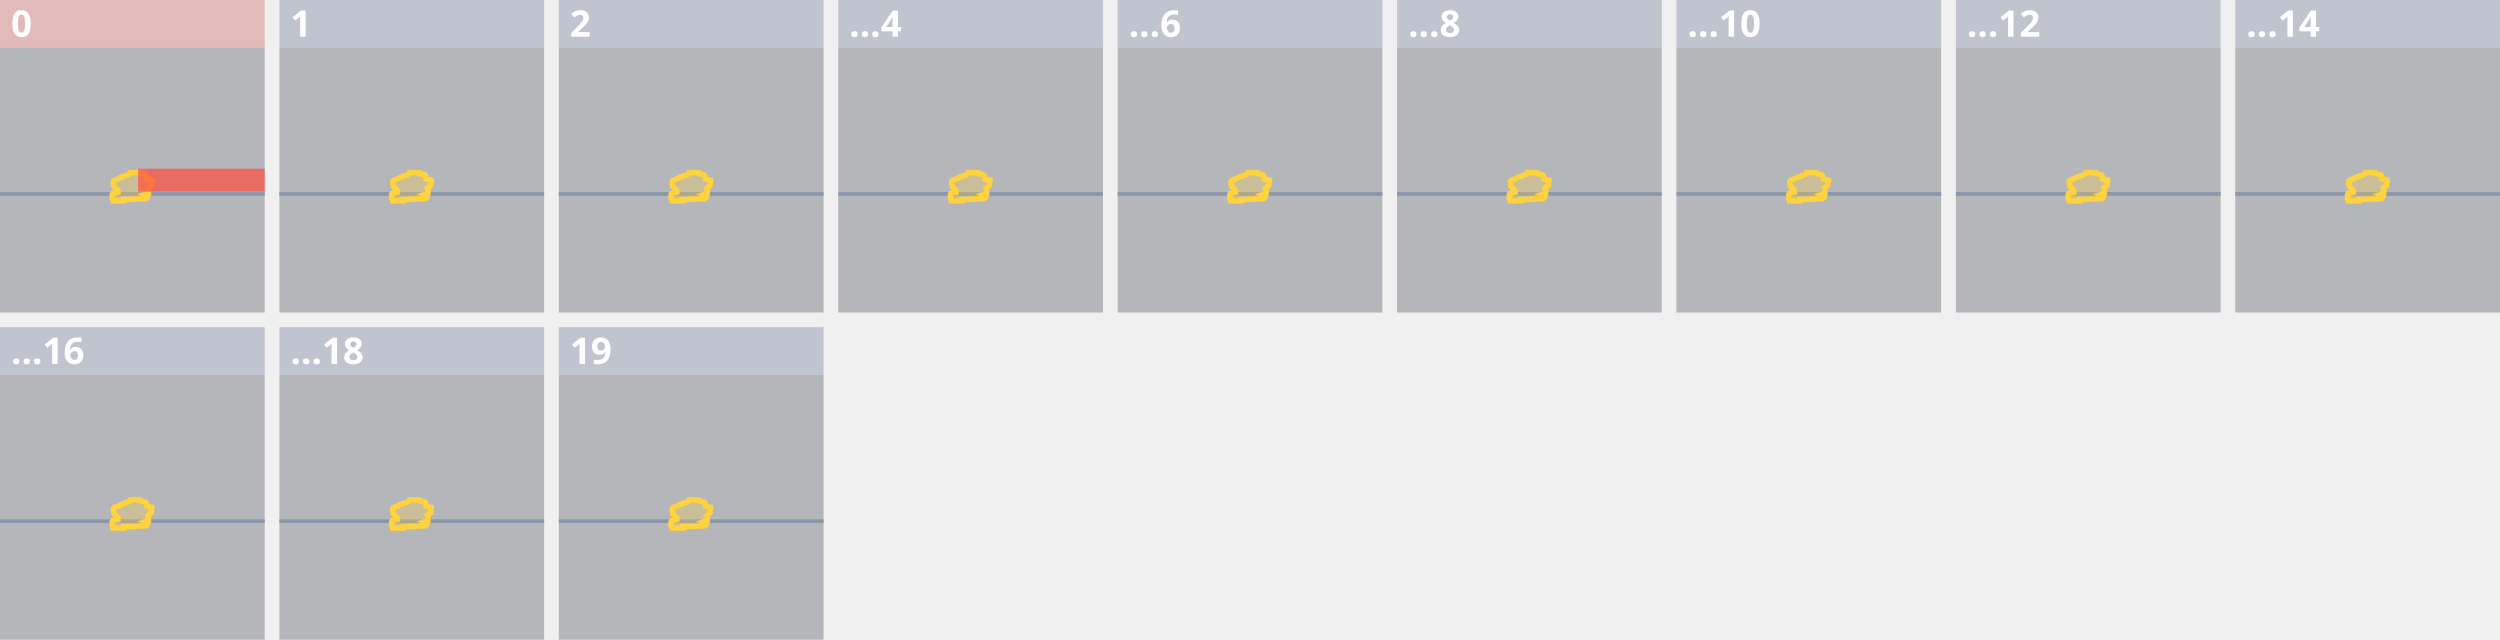
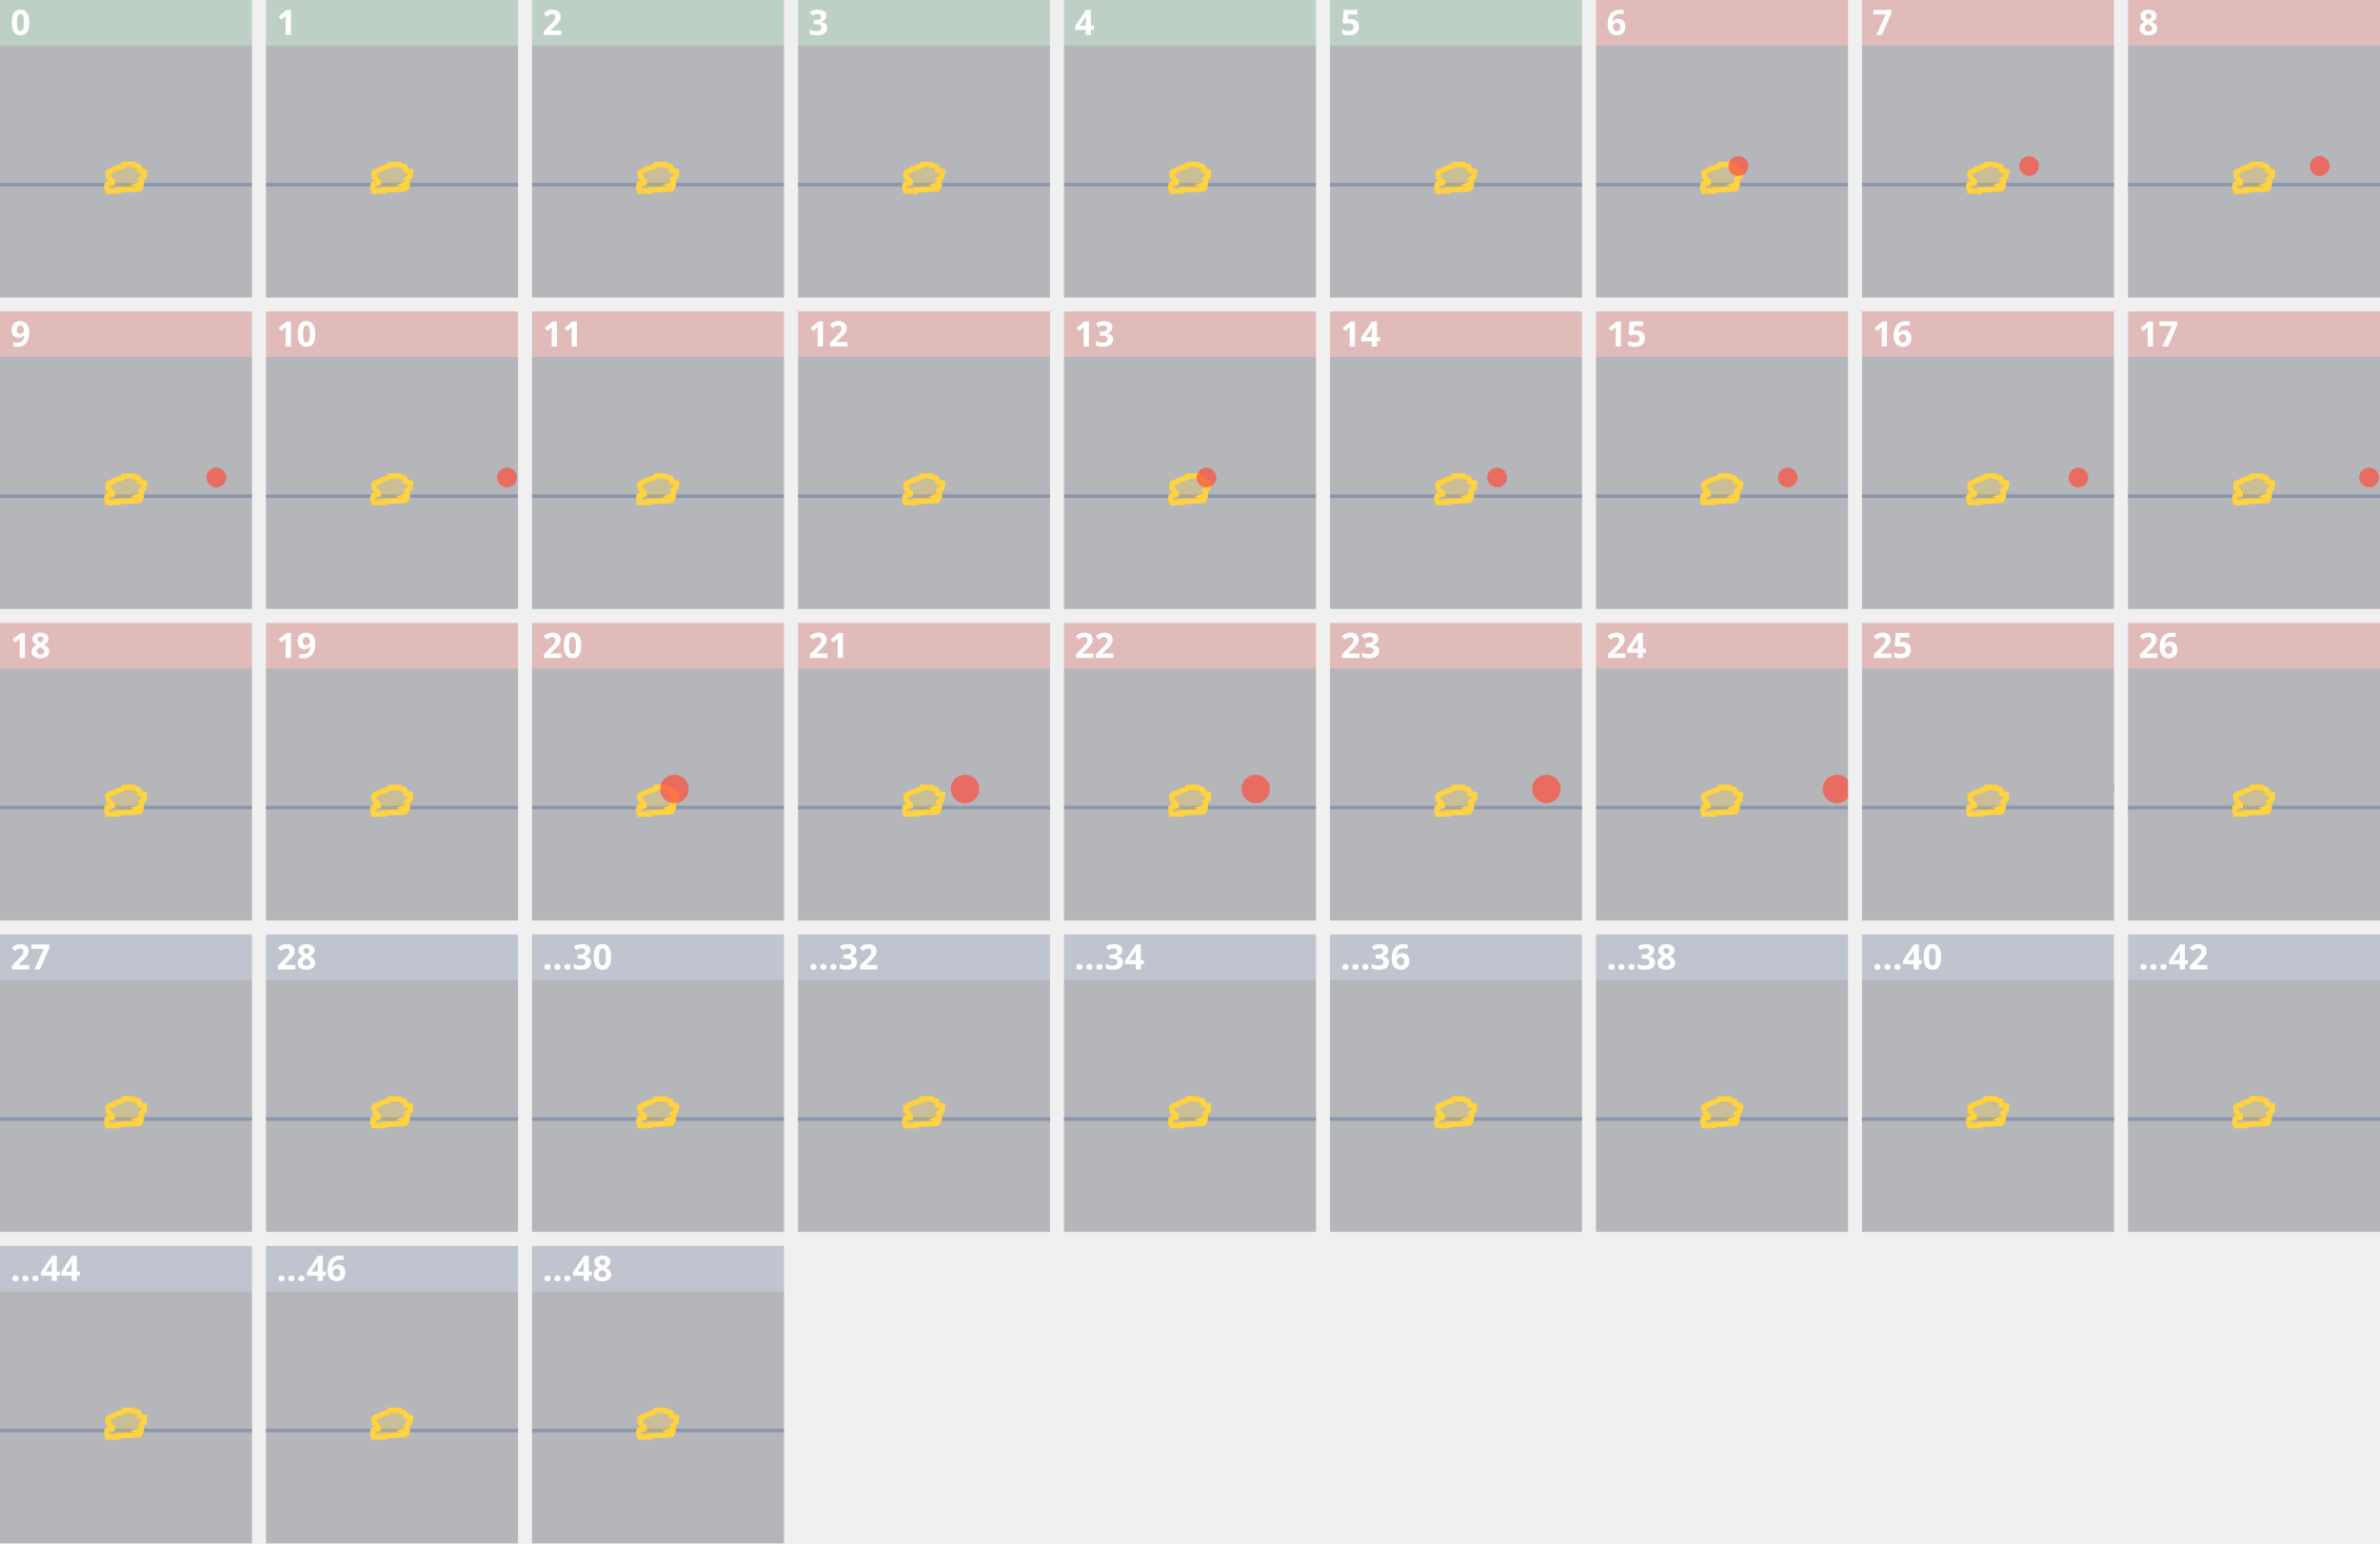
- <svg xmlns="http://www.w3.org/2000/svg" viewBox="0 0 680 174" width="680" height="174">
+ <svg xmlns="http://www.w3.org/2000/svg" viewBox="0 0 680 441" width="680" height="441">
  <style>text{font:bold 10px sans-serif;fill:#ffffff}.k{fill:#1b2230}.g{stroke:#8a96aa;stroke-width:6.39}use{stroke-width:9.58;fill-opacity:.28}.u{stroke:#ffd23f;fill:#ffd23f}.v{stroke:#4ade80;fill:#4ade80;fill-opacity:.6}.a{stroke:#e879f9;fill:#e879f9}.o{stroke:#22d3ee;fill:#22d3ee;fill-opacity:.5}.H{color:#ff4d3d;fill:#ff4d3d;opacity:.7}.G{color:#3b9cff;fill:#3b9cff;opacity:.75}.S{color:#ffa630;fill:#ffa630;opacity:.75}.T{color:#ffa630;fill:none;stroke:#ffa630;stroke-width:12.78;stroke-dasharray:25.6}.P{color:#c49bff;fill:none;stroke:#c49bff;stroke-width:6.39;stroke-dasharray:19.2}</style>
  <defs>
    <path id="b0" d="M-3 -13L12 -13L12 -12L23 -9L24 -7L25 -5L25 -2L34 0L34 2L33 4L33 7L33 9L31 11L27 14L28 16L28 18L28 21L28 23L22 25L27 27L26 30L24 32L-15 34L-15 36L-33 36L-33 34L-35 32L-35 30L-35 27L-35 25L-34 23L-25 21L-25 18L-27 16L-29 14L-32 11L-32 9L-33 7L-33 4L-33 2L-31 0L-25 -2L-20 -5L-14 -7L-8 -9L-3 -12Z" />
    <rect id="K" x="-230" y="-230" width="460" height="460" class="k" />
+     <rect id="Ls" width="72" height="13" fill="#3f7d5a" />
    <rect id="La" width="72" height="13" fill="#b8332b" />
    <rect id="Le" width="72" height="13" fill="#46557a" />
  </defs>
-   <use href="#La" x="0" y="0" />
+   <use href="#Ls" x="0" y="0" />
  <text x="3" y="10">0</text>
  <svg x="0" y="13" width="72" height="72" viewBox="-230 -230 460 460">
    <use href="#K" />
    <line x1="-230" y1="24" x2="230" y2="24" class="g" />
    <use href="#b0" class="u" />
-     <g class="H">
-       <line x1="10" y1="0" x2="380" y2="0" stroke="currentColor" stroke-width="40" />
-     </g>
-   </svg>
-   <use href="#Le" x="76" y="0" />
+   </svg>
+   <use href="#Ls" x="76" y="0" />
  <text x="79" y="10">1</text>
  <svg x="76" y="13" width="72" height="72" viewBox="-230 -230 460 460">
    <use href="#K" />
    <line x1="-230" y1="24" x2="230" y2="24" class="g" />
    <use href="#b0" class="u" />
  </svg>
-   <use href="#Le" x="152" y="0" />
+   <use href="#Ls" x="152" y="0" />
  <text x="155" y="10">2</text>
  <svg x="152" y="13" width="72" height="72" viewBox="-230 -230 460 460">
    <use href="#K" />
    <line x1="-230" y1="24" x2="230" y2="24" class="g" />
    <use href="#b0" class="u" />
  </svg>
-   <use href="#Le" x="228" y="0" />
-   <text x="231" y="10">…4</text>
+   <use href="#Ls" x="228" y="0" />
+   <text x="231" y="10">3</text>
  <svg x="228" y="13" width="72" height="72" viewBox="-230 -230 460 460">
    <use href="#K" />
    <line x1="-230" y1="24" x2="230" y2="24" class="g" />
    <use href="#b0" class="u" />
  </svg>
-   <use href="#Le" x="304" y="0" />
-   <text x="307" y="10">…6</text>
+   <use href="#Ls" x="304" y="0" />
+   <text x="307" y="10">4</text>
  <svg x="304" y="13" width="72" height="72" viewBox="-230 -230 460 460">
    <use href="#K" />
    <line x1="-230" y1="24" x2="230" y2="24" class="g" />
    <use href="#b0" class="u" />
  </svg>
-   <use href="#Le" x="380" y="0" />
-   <text x="383" y="10">…8</text>
+   <use href="#Ls" x="380" y="0" />
+   <text x="383" y="10">5</text>
  <svg x="380" y="13" width="72" height="72" viewBox="-230 -230 460 460">
    <use href="#K" />
    <line x1="-230" y1="24" x2="230" y2="24" class="g" />
    <use href="#b0" class="u" />
  </svg>
-   <use href="#Le" x="456" y="0" />
-   <text x="459" y="10">…10</text>
+   <use href="#La" x="456" y="0" />
+   <text x="459" y="10">6</text>
  <svg x="456" y="13" width="72" height="72" viewBox="-230 -230 460 460">
    <use href="#K" />
    <line x1="-230" y1="24" x2="230" y2="24" class="g" />
    <use href="#b0" class="u" />
-   </svg>
-   <use href="#Le" x="532" y="0" />
-   <text x="535" y="10">…12</text>
+     <g class="H">
+       <line x1="30" y1="-10" x2="30" y2="-10" stroke="currentColor" stroke-width="36" stroke-linecap="round" />
+     </g>
+   </svg>
+   <use href="#La" x="532" y="0" />
+   <text x="535" y="10">7</text>
  <svg x="532" y="13" width="72" height="72" viewBox="-230 -230 460 460">
    <use href="#K" />
    <line x1="-230" y1="24" x2="230" y2="24" class="g" />
    <use href="#b0" class="u" />
-   </svg>
-   <use href="#Le" x="608" y="0" />
-   <text x="611" y="10">…14</text>
+     <g class="H">
+       <line x1="75" y1="-10" x2="75" y2="-10" stroke="currentColor" stroke-width="36" stroke-linecap="round" />
+     </g>
+   </svg>
+   <use href="#La" x="608" y="0" />
+   <text x="611" y="10">8</text>
  <svg x="608" y="13" width="72" height="72" viewBox="-230 -230 460 460">
    <use href="#K" />
    <line x1="-230" y1="24" x2="230" y2="24" class="g" />
    <use href="#b0" class="u" />
-   </svg>
-   <use href="#Le" x="0" y="89" />
-   <text x="3" y="99">…16</text>
+     <g class="H">
+       <line x1="120" y1="-10" x2="120" y2="-10" stroke="currentColor" stroke-width="36" stroke-linecap="round" />
+     </g>
+   </svg>
+   <use href="#La" x="0" y="89" />
+   <text x="3" y="99">9</text>
  <svg x="0" y="102" width="72" height="72" viewBox="-230 -230 460 460">
    <use href="#K" />
    <line x1="-230" y1="24" x2="230" y2="24" class="g" />
    <use href="#b0" class="u" />
-   </svg>
-   <use href="#Le" x="76" y="89" />
-   <text x="79" y="99">…18</text>
+     <g class="H">
+       <line x1="165" y1="-10" x2="165" y2="-10" stroke="currentColor" stroke-width="36" stroke-linecap="round" />
+     </g>
+   </svg>
+   <use href="#La" x="76" y="89" />
+   <text x="79" y="99">10</text>
  <svg x="76" y="102" width="72" height="72" viewBox="-230 -230 460 460">
    <use href="#K" />
    <line x1="-230" y1="24" x2="230" y2="24" class="g" />
    <use href="#b0" class="u" />
-   </svg>
-   <use href="#Le" x="152" y="89" />
-   <text x="155" y="99">19</text>
+     <g class="H">
+       <line x1="210" y1="-10" x2="210" y2="-10" stroke="currentColor" stroke-width="36" stroke-linecap="round" />
+     </g>
+   </svg>
+   <use href="#La" x="152" y="89" />
+   <text x="155" y="99">11</text>
  <svg x="152" y="102" width="72" height="72" viewBox="-230 -230 460 460">
    <use href="#K" />
    <line x1="-230" y1="24" x2="230" y2="24" class="g" />
    <use href="#b0" class="u" />
+     <g class="H">
+       <line x1="255" y1="-10" x2="255" y2="-10" stroke="currentColor" stroke-width="36" stroke-linecap="round" />
+     </g>
+   </svg>
+   <use href="#La" x="228" y="89" />
+   <text x="231" y="99">12</text>
+   <svg x="228" y="102" width="72" height="72" viewBox="-230 -230 460 460">
+     <use href="#K" />
+     <line x1="-230" y1="24" x2="230" y2="24" class="g" />
+     <use href="#b0" class="u" />
+     <g class="H">
+       <line x1="300" y1="-10" x2="300" y2="-10" stroke="currentColor" stroke-width="36" stroke-linecap="round" />
+     </g>
+   </svg>
+   <use href="#La" x="304" y="89" />
+   <text x="307" y="99">13</text>
+   <svg x="304" y="102" width="72" height="72" viewBox="-230 -230 460 460">
+     <use href="#K" />
+     <line x1="-230" y1="24" x2="230" y2="24" class="g" />
+     <use href="#b0" class="u" />
+     <g class="H">
+       <line x1="30" y1="-10" x2="30" y2="-10" stroke="currentColor" stroke-width="36" stroke-linecap="round" />
+     </g>
+   </svg>
+   <use href="#La" x="380" y="89" />
+   <text x="383" y="99">14</text>
+   <svg x="380" y="102" width="72" height="72" viewBox="-230 -230 460 460">
+     <use href="#K" />
+     <line x1="-230" y1="24" x2="230" y2="24" class="g" />
+     <use href="#b0" class="u" />
+     <g class="H">
+       <line x1="75" y1="-10" x2="75" y2="-10" stroke="currentColor" stroke-width="36" stroke-linecap="round" />
+     </g>
+   </svg>
+   <use href="#La" x="456" y="89" />
+   <text x="459" y="99">15</text>
+   <svg x="456" y="102" width="72" height="72" viewBox="-230 -230 460 460">
+     <use href="#K" />
+     <line x1="-230" y1="24" x2="230" y2="24" class="g" />
+     <use href="#b0" class="u" />
+     <g class="H">
+       <line x1="120" y1="-10" x2="120" y2="-10" stroke="currentColor" stroke-width="36" stroke-linecap="round" />
+     </g>
+   </svg>
+   <use href="#La" x="532" y="89" />
+   <text x="535" y="99">16</text>
+   <svg x="532" y="102" width="72" height="72" viewBox="-230 -230 460 460">
+     <use href="#K" />
+     <line x1="-230" y1="24" x2="230" y2="24" class="g" />
+     <use href="#b0" class="u" />
+     <g class="H">
+       <line x1="165" y1="-10" x2="165" y2="-10" stroke="currentColor" stroke-width="36" stroke-linecap="round" />
+     </g>
+   </svg>
+   <use href="#La" x="608" y="89" />
+   <text x="611" y="99">17</text>
+   <svg x="608" y="102" width="72" height="72" viewBox="-230 -230 460 460">
+     <use href="#K" />
+     <line x1="-230" y1="24" x2="230" y2="24" class="g" />
+     <use href="#b0" class="u" />
+     <g class="H">
+       <line x1="210" y1="-10" x2="210" y2="-10" stroke="currentColor" stroke-width="36" stroke-linecap="round" />
+     </g>
+   </svg>
+   <use href="#La" x="0" y="178" />
+   <text x="3" y="188">18</text>
+   <svg x="0" y="191" width="72" height="72" viewBox="-230 -230 460 460">
+     <use href="#K" />
+     <line x1="-230" y1="24" x2="230" y2="24" class="g" />
+     <use href="#b0" class="u" />
+     <g class="H">
+       <line x1="255" y1="-10" x2="255" y2="-10" stroke="currentColor" stroke-width="36" stroke-linecap="round" />
+     </g>
+   </svg>
+   <use href="#La" x="76" y="178" />
+   <text x="79" y="188">19</text>
+   <svg x="76" y="191" width="72" height="72" viewBox="-230 -230 460 460">
+     <use href="#K" />
+     <line x1="-230" y1="24" x2="230" y2="24" class="g" />
+     <use href="#b0" class="u" />
+     <g class="H">
+       <line x1="300" y1="-10" x2="300" y2="-10" stroke="currentColor" stroke-width="36" stroke-linecap="round" />
+     </g>
+   </svg>
+   <use href="#La" x="152" y="178" />
+   <text x="155" y="188">20</text>
+   <svg x="152" y="191" width="72" height="72" viewBox="-230 -230 460 460">
+     <use href="#K" />
+     <line x1="-230" y1="24" x2="230" y2="24" class="g" />
+     <use href="#b0" class="u" />
+     <g class="H">
+       <line x1="30" y1="-10" x2="30" y2="-10" stroke="currentColor" stroke-width="52" stroke-linecap="round" />
+     </g>
+   </svg>
+   <use href="#La" x="228" y="178" />
+   <text x="231" y="188">21</text>
+   <svg x="228" y="191" width="72" height="72" viewBox="-230 -230 460 460">
+     <use href="#K" />
+     <line x1="-230" y1="24" x2="230" y2="24" class="g" />
+     <use href="#b0" class="u" />
+     <g class="H">
+       <line x1="75" y1="-10" x2="75" y2="-10" stroke="currentColor" stroke-width="52" stroke-linecap="round" />
+     </g>
+   </svg>
+   <use href="#La" x="304" y="178" />
+   <text x="307" y="188">22</text>
+   <svg x="304" y="191" width="72" height="72" viewBox="-230 -230 460 460">
+     <use href="#K" />
+     <line x1="-230" y1="24" x2="230" y2="24" class="g" />
+     <use href="#b0" class="u" />
+     <g class="H">
+       <line x1="120" y1="-10" x2="120" y2="-10" stroke="currentColor" stroke-width="52" stroke-linecap="round" />
+     </g>
+   </svg>
+   <use href="#La" x="380" y="178" />
+   <text x="383" y="188">23</text>
+   <svg x="380" y="191" width="72" height="72" viewBox="-230 -230 460 460">
+     <use href="#K" />
+     <line x1="-230" y1="24" x2="230" y2="24" class="g" />
+     <use href="#b0" class="u" />
+     <g class="H">
+       <line x1="165" y1="-10" x2="165" y2="-10" stroke="currentColor" stroke-width="52" stroke-linecap="round" />
+     </g>
+   </svg>
+   <use href="#La" x="456" y="178" />
+   <text x="459" y="188">24</text>
+   <svg x="456" y="191" width="72" height="72" viewBox="-230 -230 460 460">
+     <use href="#K" />
+     <line x1="-230" y1="24" x2="230" y2="24" class="g" />
+     <use href="#b0" class="u" />
+     <g class="H">
+       <line x1="210" y1="-10" x2="210" y2="-10" stroke="currentColor" stroke-width="52" stroke-linecap="round" />
+     </g>
+   </svg>
+   <use href="#La" x="532" y="178" />
+   <text x="535" y="188">25</text>
+   <svg x="532" y="191" width="72" height="72" viewBox="-230 -230 460 460">
+     <use href="#K" />
+     <line x1="-230" y1="24" x2="230" y2="24" class="g" />
+     <use href="#b0" class="u" />
+     <g class="H">
+       <line x1="255" y1="-10" x2="255" y2="-10" stroke="currentColor" stroke-width="52" stroke-linecap="round" />
+     </g>
+   </svg>
+   <use href="#La" x="608" y="178" />
+   <text x="611" y="188">26</text>
+   <svg x="608" y="191" width="72" height="72" viewBox="-230 -230 460 460">
+     <use href="#K" />
+     <line x1="-230" y1="24" x2="230" y2="24" class="g" />
+     <use href="#b0" class="u" />
+     <g class="H">
+       <line x1="300" y1="-10" x2="300" y2="-10" stroke="currentColor" stroke-width="52" stroke-linecap="round" />
+     </g>
+   </svg>
+   <use href="#Le" x="0" y="267" />
+   <text x="3" y="277">27</text>
+   <svg x="0" y="280" width="72" height="72" viewBox="-230 -230 460 460">
+     <use href="#K" />
+     <line x1="-230" y1="24" x2="230" y2="24" class="g" />
+     <use href="#b0" class="u" />
+   </svg>
+   <use href="#Le" x="76" y="267" />
+   <text x="79" y="277">28</text>
+   <svg x="76" y="280" width="72" height="72" viewBox="-230 -230 460 460">
+     <use href="#K" />
+     <line x1="-230" y1="24" x2="230" y2="24" class="g" />
+     <use href="#b0" class="u" />
+   </svg>
+   <use href="#Le" x="152" y="267" />
+   <text x="155" y="277">…30</text>
+   <svg x="152" y="280" width="72" height="72" viewBox="-230 -230 460 460">
+     <use href="#K" />
+     <line x1="-230" y1="24" x2="230" y2="24" class="g" />
+     <use href="#b0" class="u" />
+   </svg>
+   <use href="#Le" x="228" y="267" />
+   <text x="231" y="277">…32</text>
+   <svg x="228" y="280" width="72" height="72" viewBox="-230 -230 460 460">
+     <use href="#K" />
+     <line x1="-230" y1="24" x2="230" y2="24" class="g" />
+     <use href="#b0" class="u" />
+   </svg>
+   <use href="#Le" x="304" y="267" />
+   <text x="307" y="277">…34</text>
+   <svg x="304" y="280" width="72" height="72" viewBox="-230 -230 460 460">
+     <use href="#K" />
+     <line x1="-230" y1="24" x2="230" y2="24" class="g" />
+     <use href="#b0" class="u" />
+   </svg>
+   <use href="#Le" x="380" y="267" />
+   <text x="383" y="277">…36</text>
+   <svg x="380" y="280" width="72" height="72" viewBox="-230 -230 460 460">
+     <use href="#K" />
+     <line x1="-230" y1="24" x2="230" y2="24" class="g" />
+     <use href="#b0" class="u" />
+   </svg>
+   <use href="#Le" x="456" y="267" />
+   <text x="459" y="277">…38</text>
+   <svg x="456" y="280" width="72" height="72" viewBox="-230 -230 460 460">
+     <use href="#K" />
+     <line x1="-230" y1="24" x2="230" y2="24" class="g" />
+     <use href="#b0" class="u" />
+   </svg>
+   <use href="#Le" x="532" y="267" />
+   <text x="535" y="277">…40</text>
+   <svg x="532" y="280" width="72" height="72" viewBox="-230 -230 460 460">
+     <use href="#K" />
+     <line x1="-230" y1="24" x2="230" y2="24" class="g" />
+     <use href="#b0" class="u" />
+   </svg>
+   <use href="#Le" x="608" y="267" />
+   <text x="611" y="277">…42</text>
+   <svg x="608" y="280" width="72" height="72" viewBox="-230 -230 460 460">
+     <use href="#K" />
+     <line x1="-230" y1="24" x2="230" y2="24" class="g" />
+     <use href="#b0" class="u" />
+   </svg>
+   <use href="#Le" x="0" y="356" />
+   <text x="3" y="366">…44</text>
+   <svg x="0" y="369" width="72" height="72" viewBox="-230 -230 460 460">
+     <use href="#K" />
+     <line x1="-230" y1="24" x2="230" y2="24" class="g" />
+     <use href="#b0" class="u" />
+   </svg>
+   <use href="#Le" x="76" y="356" />
+   <text x="79" y="366">…46</text>
+   <svg x="76" y="369" width="72" height="72" viewBox="-230 -230 460 460">
+     <use href="#K" />
+     <line x1="-230" y1="24" x2="230" y2="24" class="g" />
+     <use href="#b0" class="u" />
+   </svg>
+   <use href="#Le" x="152" y="356" />
+   <text x="155" y="366">…48</text>
+   <svg x="152" y="369" width="72" height="72" viewBox="-230 -230 460 460">
+     <use href="#K" />
+     <line x1="-230" y1="24" x2="230" y2="24" class="g" />
+     <use href="#b0" class="u" />
  </svg>
</svg>
